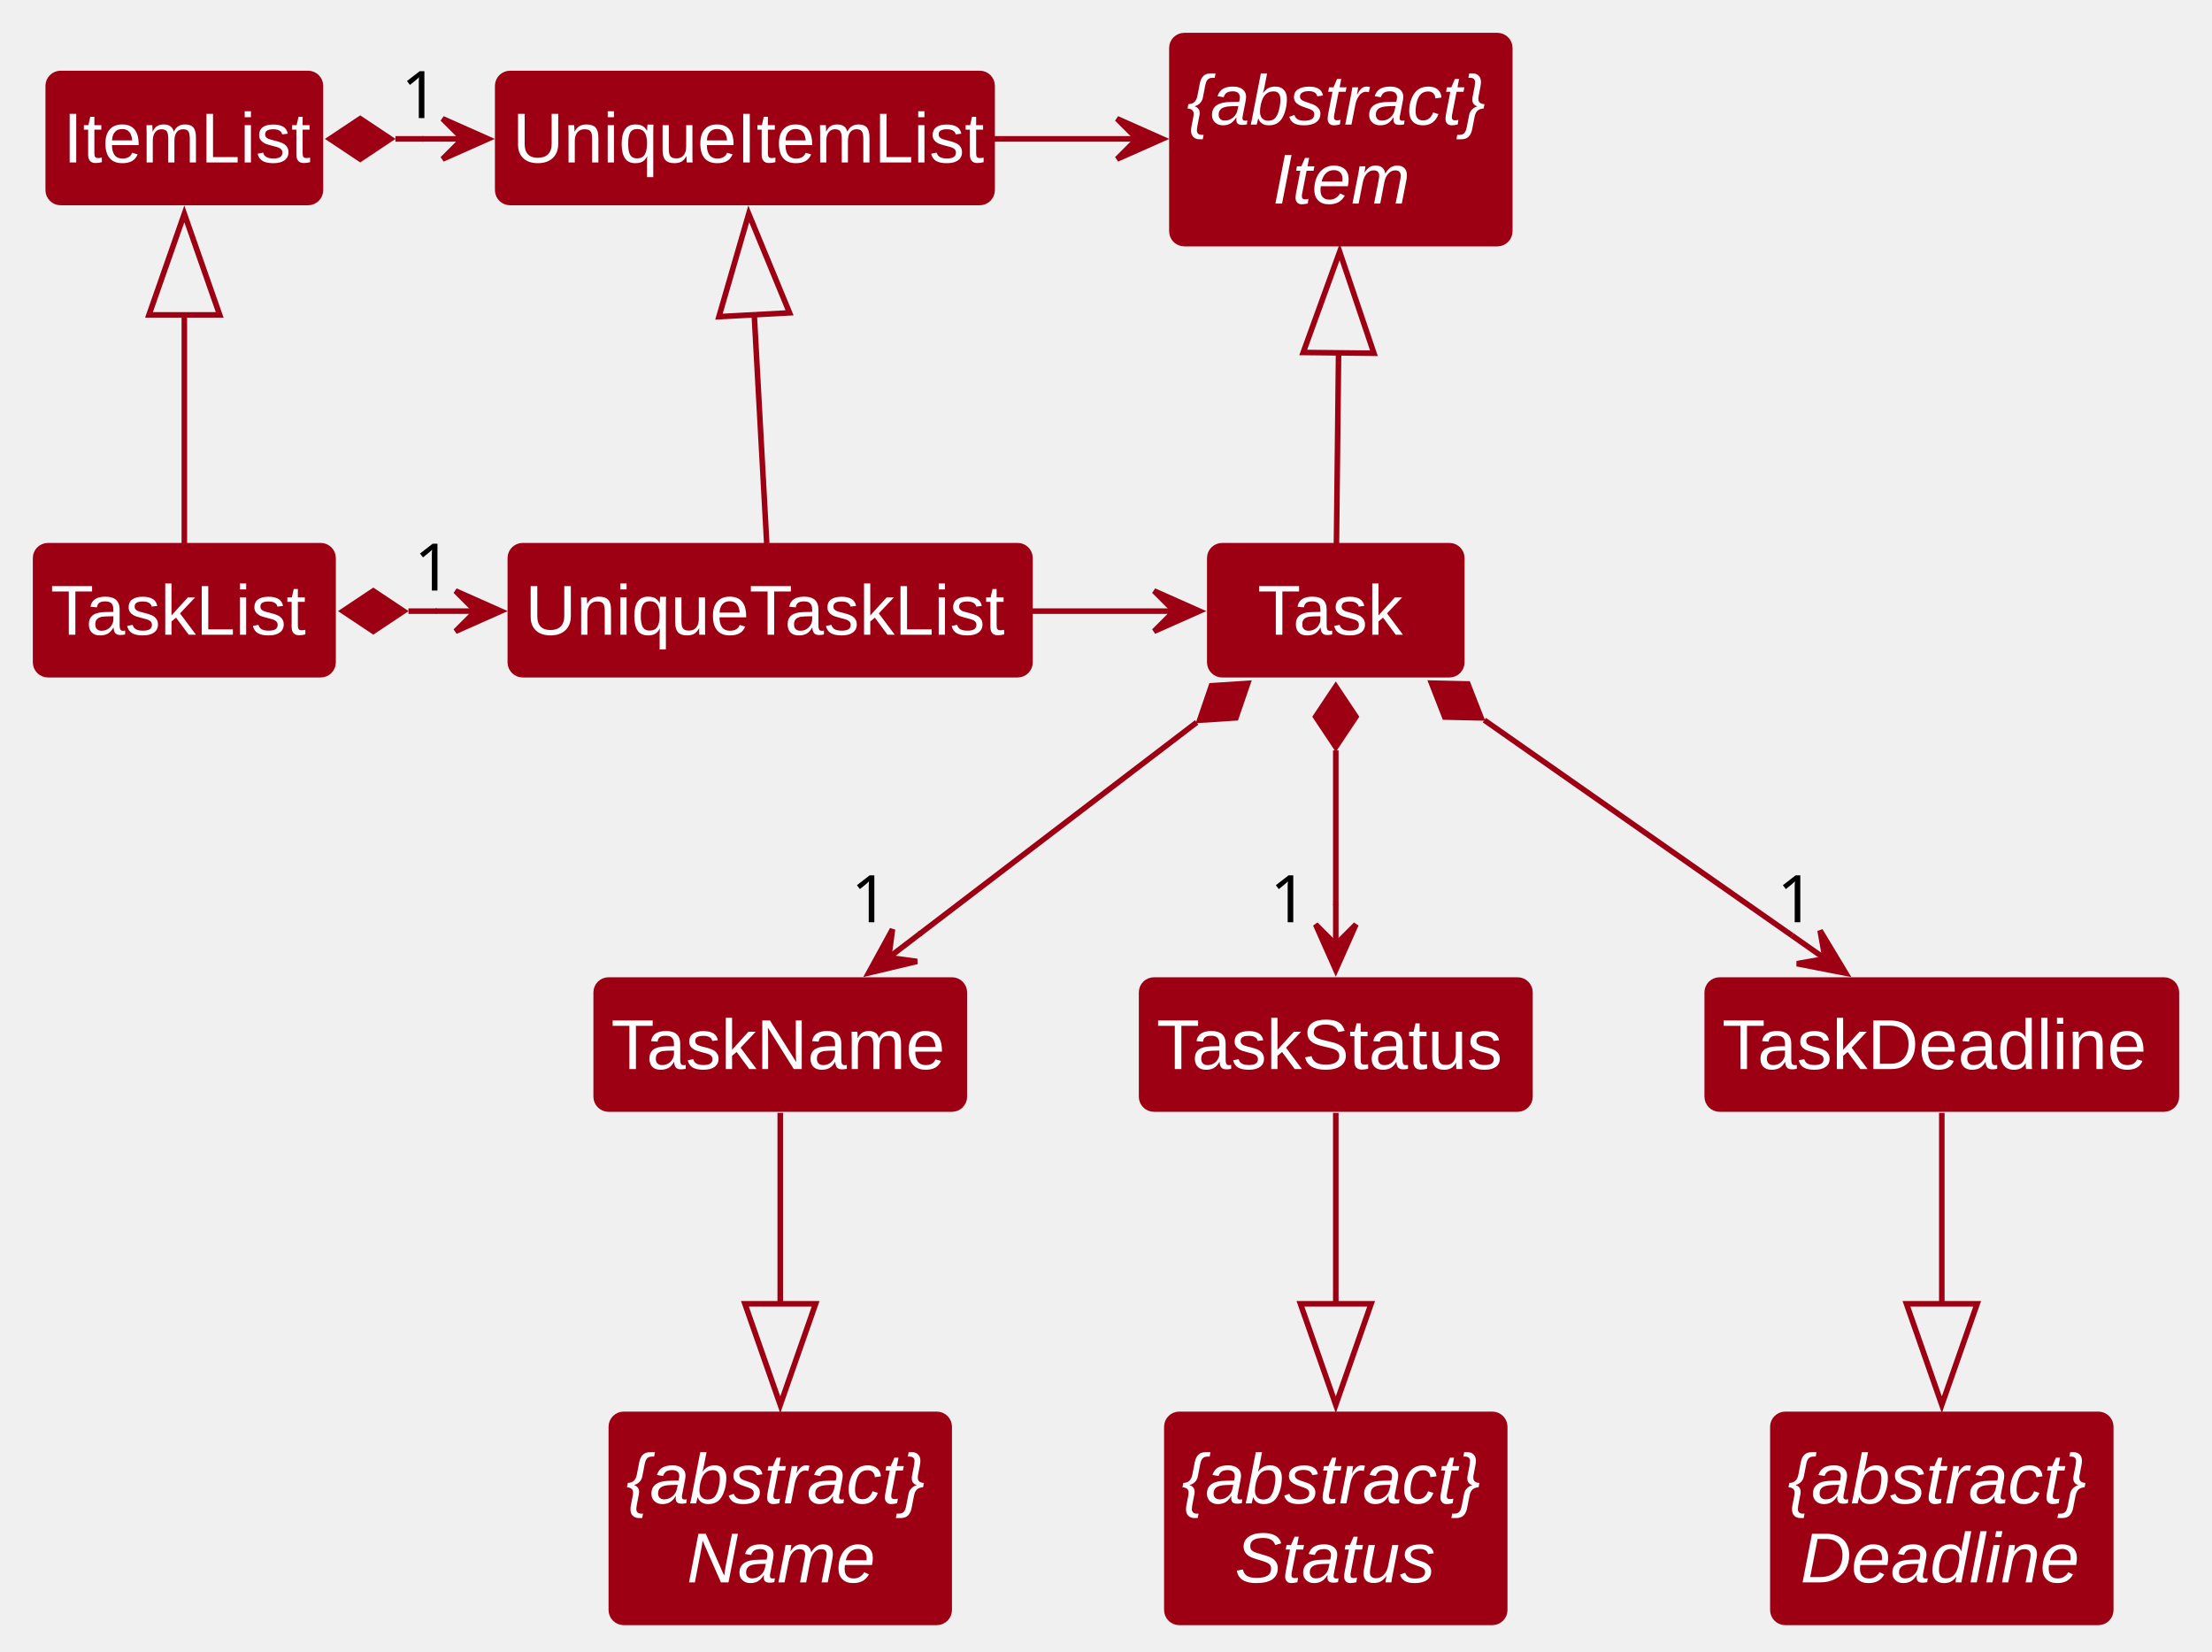
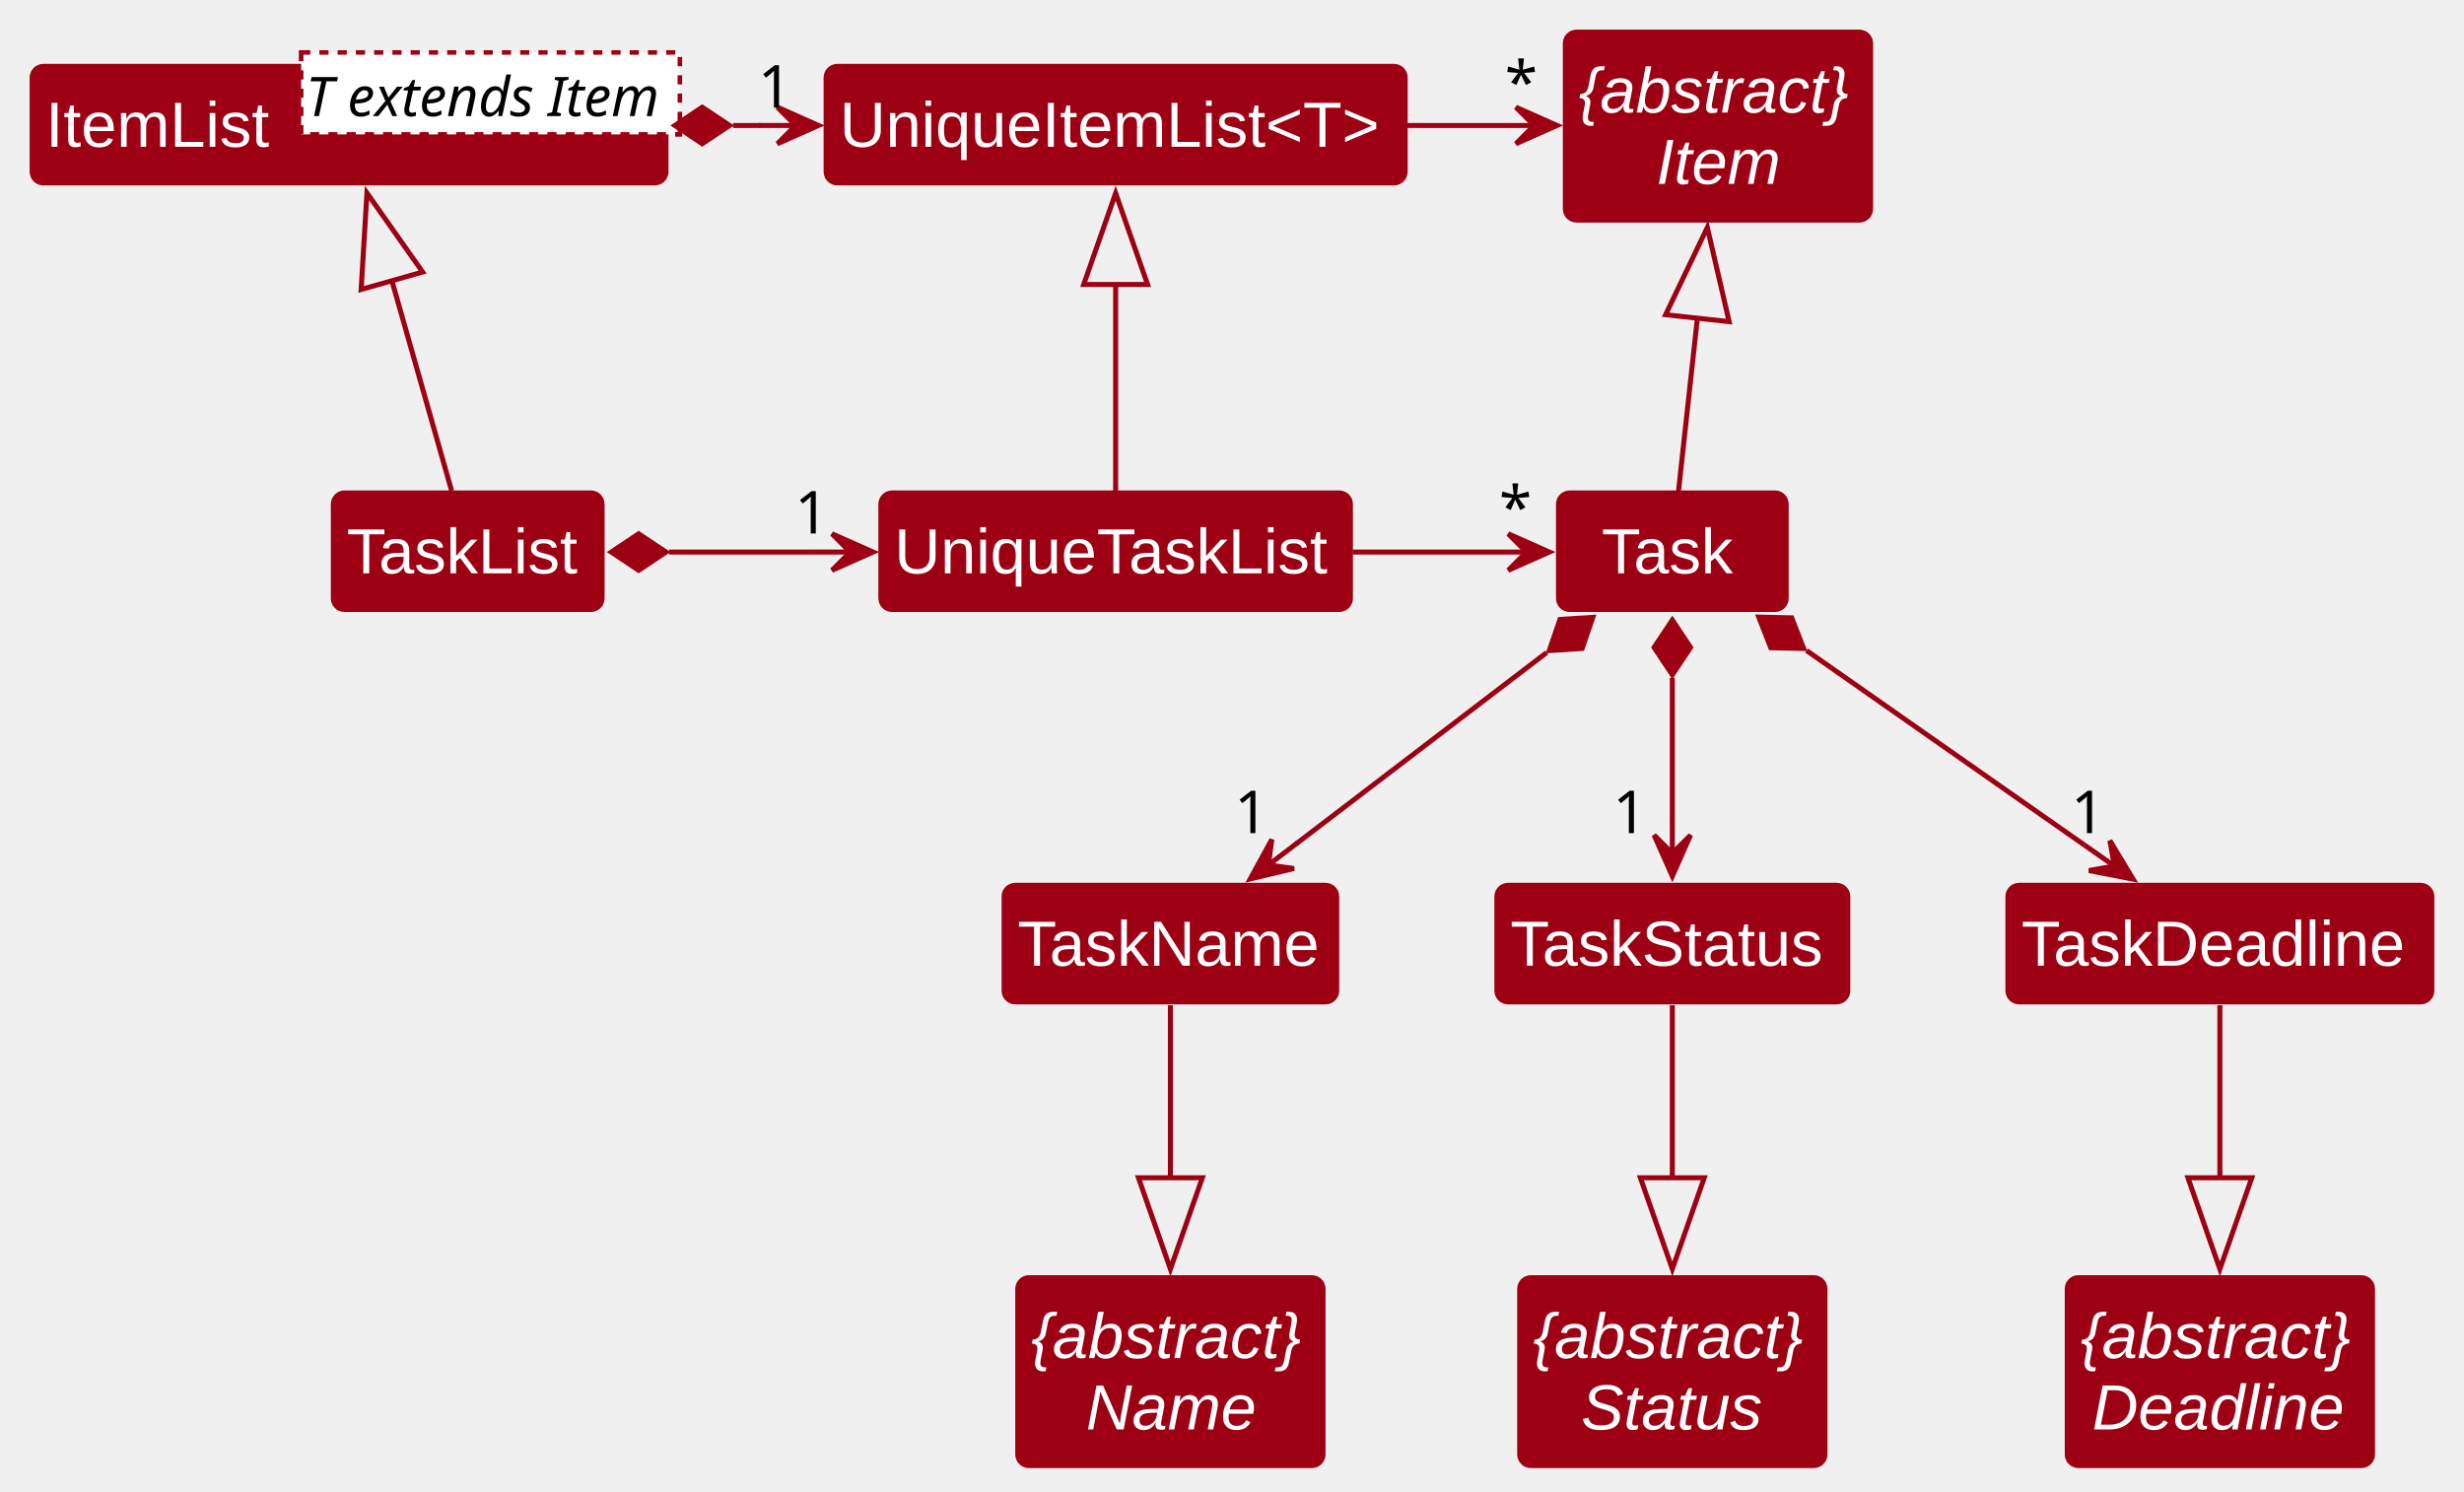
- <svg xmlns="http://www.w3.org/2000/svg" contentStyleType="text/css" height="327px" preserveAspectRatio="none" style="width:438px;height:327px;background:#FFFFFF;" version="1.1" viewBox="0 0 438 327" width="438px" zoomAndPan="magnify">
+ <svg xmlns="http://www.w3.org/2000/svg" contentStyleType="text/css" height="327px" preserveAspectRatio="none" style="width:540px;height:327px;background:#FFFFFF;" version="1.1" viewBox="0 0 540 327" width="540px" zoomAndPan="magnify">
  <defs />
  <g>
    <g id="elem_Item">
-       <rect codeLine="9" fill="#9D0012" height="41.281" id="Item" rx="2.5" ry="2.5" style="stroke:#9D0012;stroke-width:1.0;" width="67" x="232" y="7" />
-       <text fill="#FFFFFF" font-family="Arial" font-size="14" font-style="italic" lengthAdjust="spacing" textLength="61" x="235" y="24.674">{abstract}</text>
-       <text fill="#FFFFFF" font-family="Arial" font-size="14" font-style="italic" lengthAdjust="spacing" textLength="27" x="252" y="40.315">Item</text>
+       <rect codeLine="9" fill="#9D0012" height="41.281" id="Item" rx="2.5" ry="2.5" style="stroke:#9D0012;stroke-width:1.0;" width="67" x="343" y="7" />
+       <text fill="#FFFFFF" font-family="Arial" font-size="14" font-style="italic" lengthAdjust="spacing" textLength="61" x="346" y="24.674">{abstract}</text>
+       <text fill="#FFFFFF" font-family="Arial" font-size="14" font-style="italic" lengthAdjust="spacing" textLength="27" x="363" y="40.315">Item</text>
    </g>
    <g id="elem_Name">
-       <rect codeLine="10" fill="#9D0012" height="41.281" id="Name" rx="2.5" ry="2.5" style="stroke:#9D0012;stroke-width:1.0;" width="67" x="121" y="280" />
-       <text fill="#FFFFFF" font-family="Arial" font-size="14" font-style="italic" lengthAdjust="spacing" textLength="61" x="124" y="297.674">{abstract}</text>
-       <text fill="#FFFFFF" font-family="Arial" font-size="14" font-style="italic" lengthAdjust="spacing" textLength="37" x="136" y="313.315">Name</text>
+       <rect codeLine="10" fill="#9D0012" height="41.281" id="Name" rx="2.5" ry="2.5" style="stroke:#9D0012;stroke-width:1.0;" width="67" x="223" y="280" />
+       <text fill="#FFFFFF" font-family="Arial" font-size="14" font-style="italic" lengthAdjust="spacing" textLength="61" x="226" y="297.674">{abstract}</text>
+       <text fill="#FFFFFF" font-family="Arial" font-size="14" font-style="italic" lengthAdjust="spacing" textLength="37" x="238" y="313.315">Name</text>
    </g>
    <g id="elem_Deadline">
-       <rect codeLine="11" fill="#9D0012" height="41.281" id="Deadline" rx="2.5" ry="2.5" style="stroke:#9D0012;stroke-width:1.0;" width="67" x="351" y="280" />
-       <text fill="#FFFFFF" font-family="Arial" font-size="14" font-style="italic" lengthAdjust="spacing" textLength="61" x="354" y="297.674">{abstract}</text>
-       <text fill="#FFFFFF" font-family="Arial" font-size="14" font-style="italic" lengthAdjust="spacing" textLength="56" x="356.5" y="313.315">Deadline</text>
+       <rect codeLine="11" fill="#9D0012" height="41.281" id="Deadline" rx="2.5" ry="2.5" style="stroke:#9D0012;stroke-width:1.0;" width="67" x="453" y="280" />
+       <text fill="#FFFFFF" font-family="Arial" font-size="14" font-style="italic" lengthAdjust="spacing" textLength="61" x="456" y="297.674">{abstract}</text>
+       <text fill="#FFFFFF" font-family="Arial" font-size="14" font-style="italic" lengthAdjust="spacing" textLength="56" x="458.5" y="313.315">Deadline</text>
    </g>
    <g id="elem_Status">
-       <rect codeLine="12" fill="#9D0012" height="41.281" id="Status" rx="2.5" ry="2.5" style="stroke:#9D0012;stroke-width:1.0;" width="67" x="231" y="280" />
-       <text fill="#FFFFFF" font-family="Arial" font-size="14" font-style="italic" lengthAdjust="spacing" textLength="61" x="234" y="297.674">{abstract}</text>
-       <text fill="#FFFFFF" font-family="Arial" font-size="14" font-style="italic" lengthAdjust="spacing" textLength="40" x="244.5" y="313.315">Status</text>
+       <rect codeLine="12" fill="#9D0012" height="41.281" id="Status" rx="2.5" ry="2.5" style="stroke:#9D0012;stroke-width:1.0;" width="67" x="333" y="280" />
+       <text fill="#FFFFFF" font-family="Arial" font-size="14" font-style="italic" lengthAdjust="spacing" textLength="61" x="336" y="297.674">{abstract}</text>
+       <text fill="#FFFFFF" font-family="Arial" font-size="14" font-style="italic" lengthAdjust="spacing" textLength="40" x="346.5" y="313.315">Status</text>
+     </g>
+     <g id="elem_UniqueItemList">
+       <rect codeLine="13" fill="#9D0012" height="25.641" id="UniqueItemList" rx="2.5" ry="2.5" style="stroke:#9D0012;stroke-width:1.0;" width="127" x="181" y="14.5" />
+       <text fill="#FFFFFF" font-family="Arial" font-size="14" lengthAdjust="spacing" textLength="117" x="184" y="32.174">UniqueItemList&lt;T&gt;</text>
+     </g>
+     <g id="elem_ItemList">
+       <rect codeLine="14" fill="#9D0012" height="25.641" id="ItemList" rx="2.5" ry="2.5" style="stroke:#9D0012;stroke-width:1.0;" width="139" x="7" y="14.5" />
+       <text fill="#FFFFFF" font-family="Arial" font-size="14" lengthAdjust="spacing" textLength="48" x="10" y="32.174">ItemList</text>
+       <rect fill="#FFFFFF" height="17.961" style="stroke:#9D0012;stroke-width:1.0;stroke-dasharray:2.0,2.0;" width="83" x="66" y="11.5" />
+       <text fill="#000000" font-family="sans-serif" font-size="12" font-style="italic" lengthAdjust="spacing" textLength="81" x="67" y="25.449">T extends Item</text>
    </g>
    <g id="elem_Task">
-       <rect codeLine="14" fill="#9D0012" height="25.641" id="Task" rx="2.5" ry="2.5" style="stroke:#9D0012;stroke-width:1.0;" width="50" x="239.5" y="108" />
-       <text fill="#FFFFFF" font-family="Arial" font-size="14" lengthAdjust="spacing" textLength="31" x="249" y="125.674">Task</text>
+       <rect codeLine="16" fill="#9D0012" height="25.641" id="Task" rx="2.5" ry="2.5" style="stroke:#9D0012;stroke-width:1.0;" width="50" x="341.5" y="108" />
+       <text fill="#FFFFFF" font-family="Arial" font-size="14" lengthAdjust="spacing" textLength="31" x="351" y="125.674">Task</text>
    </g>
    <g id="elem_TaskName">
-       <rect codeLine="15" fill="#9D0012" height="25.641" id="TaskName" rx="2.5" ry="2.5" style="stroke:#9D0012;stroke-width:1.0;" width="73" x="118" y="194" />
-       <text fill="#FFFFFF" font-family="Arial" font-size="14" lengthAdjust="spacing" textLength="67" x="121" y="211.674">TaskName</text>
+       <rect codeLine="17" fill="#9D0012" height="25.641" id="TaskName" rx="2.5" ry="2.5" style="stroke:#9D0012;stroke-width:1.0;" width="73" x="220" y="194" />
+       <text fill="#FFFFFF" font-family="Arial" font-size="14" lengthAdjust="spacing" textLength="67" x="223" y="211.674">TaskName</text>
    </g>
    <g id="elem_TaskStatus">
-       <rect codeLine="16" fill="#9D0012" height="25.641" id="TaskStatus" rx="2.5" ry="2.5" style="stroke:#9D0012;stroke-width:1.0;" width="77" x="226" y="194" />
-       <text fill="#FFFFFF" font-family="Arial" font-size="14" lengthAdjust="spacing" textLength="71" x="229" y="211.674">TaskStatus</text>
+       <rect codeLine="18" fill="#9D0012" height="25.641" id="TaskStatus" rx="2.5" ry="2.5" style="stroke:#9D0012;stroke-width:1.0;" width="77" x="328" y="194" />
+       <text fill="#FFFFFF" font-family="Arial" font-size="14" lengthAdjust="spacing" textLength="71" x="331" y="211.674">TaskStatus</text>
    </g>
    <g id="elem_TaskDeadline">
-       <rect codeLine="17" fill="#9D0012" height="25.641" id="TaskDeadline" rx="2.5" ry="2.5" style="stroke:#9D0012;stroke-width:1.0;" width="93" x="338" y="194" />
-       <text fill="#FFFFFF" font-family="Arial" font-size="14" lengthAdjust="spacing" textLength="87" x="341" y="211.674">TaskDeadline</text>
+       <rect codeLine="19" fill="#9D0012" height="25.641" id="TaskDeadline" rx="2.5" ry="2.5" style="stroke:#9D0012;stroke-width:1.0;" width="93" x="440" y="194" />
+       <text fill="#FFFFFF" font-family="Arial" font-size="14" lengthAdjust="spacing" textLength="87" x="443" y="211.674">TaskDeadline</text>
    </g>
    <g id="elem_TaskList">
-       <rect codeLine="18" fill="#9D0012" height="25.641" id="TaskList" rx="2.5" ry="2.5" style="stroke:#9D0012;stroke-width:1.0;" width="59" x="7" y="108" />
-       <text fill="#FFFFFF" font-family="Arial" font-size="14" lengthAdjust="spacing" textLength="53" x="10" y="125.674">TaskList</text>
-     </g>
-     <g id="elem_ItemList">
-       <rect fill="#9D0012" height="25.641" id="ItemList" rx="2.5" ry="2.5" style="stroke:#9D0012;stroke-width:1.0;" width="54" x="9.5" y="14.5" />
-       <text fill="#FFFFFF" font-family="Arial" font-size="14" lengthAdjust="spacing" textLength="48" x="12.5" y="32.174">ItemList</text>
+       <rect codeLine="20" fill="#9D0012" height="25.641" id="TaskList" rx="2.5" ry="2.5" style="stroke:#9D0012;stroke-width:1.0;" width="59" x="73" y="108" />
+       <text fill="#FFFFFF" font-family="Arial" font-size="14" lengthAdjust="spacing" textLength="53" x="76" y="125.674">TaskList</text>
    </g>
    <g id="elem_UniqueTaskList">
-       <rect codeLine="19" fill="#9D0012" height="25.641" id="UniqueTaskList" rx="2.5" ry="2.5" style="stroke:#9D0012;stroke-width:1.0;" width="103" x="101" y="108" />
-       <text fill="#FFFFFF" font-family="Arial" font-size="14" lengthAdjust="spacing" textLength="97" x="104" y="125.674">UniqueTaskList</text>
-     </g>
-     <g id="elem_UniqueItemList">
-       <rect fill="#9D0012" height="25.641" id="UniqueItemList" rx="2.5" ry="2.5" style="stroke:#9D0012;stroke-width:1.0;" width="98" x="98.5" y="14.5" />
-       <text fill="#FFFFFF" font-family="Arial" font-size="14" lengthAdjust="spacing" textLength="92" x="101.5" y="32.174">UniqueItemList</text>
+       <rect codeLine="21" fill="#9D0012" height="25.641" id="UniqueTaskList" rx="2.5" ry="2.5" style="stroke:#9D0012;stroke-width:1.0;" width="103" x="193" y="108" />
+       <text fill="#FFFFFF" font-family="Arial" font-size="14" lengthAdjust="spacing" textLength="97" x="196" y="125.674">UniqueTaskList</text>
    </g>
    <g id="link_ItemList_TaskList">
-       <path d="M36.5,62.19 C36.5,78.03 36.5,95.93 36.5,107.56 " fill="none" id="ItemList-backto-TaskList" style="stroke:#9D0012;stroke-width:1.1;" />
-       <polygon fill="none" points="29.5,62.35,36.5,42.35,43.5,62.35,29.5,62.35" style="stroke:#9D0012;stroke-width:1.1;" />
+       <path d="M85.84,61.36 C90.39,77.39 95.6,95.73 98.97,107.56 " fill="none" id="ItemList-backto-TaskList" style="stroke:#9D0012;stroke-width:1.1;" />
+       <polygon fill="none" points="79.15,63.45,80.42,42.3,92.62,59.62,79.15,63.45" style="stroke:#9D0012;stroke-width:1.1;" />
    </g>
    <g id="link_UniqueItemList_UniqueTaskList">
-       <path d="M149.34,62.19 C150.21,78.03 151.18,95.93 151.82,107.56 " fill="none" id="UniqueItemList-backto-UniqueTaskList" style="stroke:#9D0012;stroke-width:1.1;" />
-       <polygon fill="none" points="142.36,62.7,148.26,42.35,156.34,61.94,142.36,62.7" style="stroke:#9D0012;stroke-width:1.1;" />
+       <path d="M244.5,62.19 C244.5,78.03 244.5,95.93 244.5,107.56 " fill="none" id="UniqueItemList-backto-UniqueTaskList" style="stroke:#9D0012;stroke-width:1.1;" />
+       <polygon fill="none" points="237.5,62.35,244.5,42.35,251.5,62.35,237.5,62.35" style="stroke:#9D0012;stroke-width:1.1;" />
    </g>
    <g id="link_ItemList_UniqueItemList">
-       <path codeLine="21" d="M78.3,27.5 C80.16,27.5 82.02,27.5 83.88,27.5 " fill="none" id="ItemList-UniqueItemList" style="stroke:#9D0012;stroke-width:1.1;" />
-       <polygon fill="#9D0012" points="65.33,27.5,71.33,31.5,77.33,27.5,71.33,23.5,65.33,27.5" style="stroke:#9D0012;stroke-width:1.1;" />
-       <polygon fill="#9D0012" points="96.63,27.5,87.63,23.5,91.63,27.5,87.63,31.5,96.63,27.5" style="stroke:#9D0012;stroke-width:1.1;" />
-       <line style="stroke:#9D0012;stroke-width:1.1;" x1="91.63" x2="83.63" y1="27.5" y2="27.5" />
-       <text fill="#000000" font-family="sans-serif" font-size="13" lengthAdjust="spacing" textLength="7" x="79.425" y="23.379">1</text>
+       <path codeLine="23" d="M160.67,27.5 C162.67,27.5 164.67,27.5 166.67,27.5 " fill="none" id="ItemList-UniqueItemList" style="stroke:#9D0012;stroke-width:1.1;" />
+       <polygon fill="#9D0012" points="147.9,27.5,153.9,31.5,159.9,27.5,153.9,23.5,147.9,27.5" style="stroke:#9D0012;stroke-width:1.1;" />
+       <polygon fill="#9D0012" points="179.37,27.5,170.37,23.5,174.37,27.5,170.37,31.5,179.37,27.5" style="stroke:#9D0012;stroke-width:1.1;" />
+       <line style="stroke:#9D0012;stroke-width:1.1;" x1="174.37" x2="166.37" y1="27.5" y2="27.5" />
+       <text fill="#000000" font-family="sans-serif" font-size="13" lengthAdjust="spacing" textLength="7" x="166.119" y="23.583">1</text>
    </g>
    <g id="link_UniqueItemList_Item">
-       <path codeLine="22" d="M196.82,27.5 C206.36,27.5 215.89,27.5 225.43,27.5 " fill="none" id="UniqueItemList-to-Item" style="stroke:#9D0012;stroke-width:1.1;" />
-       <polygon fill="#9D0012" points="230.18,27.5,221.18,23.5,225.18,27.5,221.18,31.5,230.18,27.5" style="stroke:#9D0012;stroke-width:1.1;" />
+       <path codeLine="24" d="M308.44,27.5 C317.73,27.5 327.02,27.5 336.3,27.5 " fill="none" id="UniqueItemList-to-Item" style="stroke:#9D0012;stroke-width:1.1;" />
+       <polygon fill="#9D0012" points="341.22,27.5,332.22,23.5,336.22,27.5,332.22,31.5,341.22,27.5" style="stroke:#9D0012;stroke-width:1.1;" />
+       <text fill="#000000" font-family="sans-serif" font-size="13" lengthAdjust="spacing" textLength="5" x="329.796" y="22.67">*</text>
    </g>
    <g id="link_TaskList_UniqueTaskList">
-       <path codeLine="24" d="M80.88,121 C82.74,121 84.6,121 86.46,121 " fill="none" id="TaskList-UniqueTaskList" style="stroke:#9D0012;stroke-width:1.1;" />
-       <polygon fill="#9D0012" points="67.92,121,73.92,125,79.92,121,73.92,117,67.92,121" style="stroke:#9D0012;stroke-width:1.1;" />
-       <polygon fill="#9D0012" points="99.2,121,90.2,117,94.2,121,90.2,125,99.2,121" style="stroke:#9D0012;stroke-width:1.1;" />
-       <line style="stroke:#9D0012;stroke-width:1.1;" x1="94.2" x2="86.2" y1="121" y2="121" />
-       <text fill="#000000" font-family="sans-serif" font-size="13" lengthAdjust="spacing" textLength="7" x="82.012" y="116.93">1</text>
+       <path codeLine="26" d="M146.61,121 C157.21,121 167.8,121 178.4,121 " fill="none" id="TaskList-UniqueTaskList" style="stroke:#9D0012;stroke-width:1.1;" />
+       <polygon fill="#9D0012" points="133.97,121,139.97,125,145.97,121,139.97,117,133.97,121" style="stroke:#9D0012;stroke-width:1.1;" />
+       <polygon fill="#9D0012" points="191.34,121,182.34,117,186.34,121,182.34,125,191.34,121" style="stroke:#9D0012;stroke-width:1.1;" />
+       <line style="stroke:#9D0012;stroke-width:1.1;" x1="186.34" x2="178.34" y1="121" y2="121" />
+       <text fill="#000000" font-family="sans-serif" font-size="13" lengthAdjust="spacing" textLength="7" x="174.171" y="116.93">1</text>
    </g>
    <g id="link_UniqueTaskList_Task">
-       <path codeLine="25" d="M204.12,121 C213.67,121 223.21,121 232.76,121 " fill="none" id="UniqueTaskList-to-Task" style="stroke:#9D0012;stroke-width:1.1;" />
-       <polygon fill="#9D0012" points="237.52,121,228.52,117,232.52,121,228.52,125,237.52,121" style="stroke:#9D0012;stroke-width:1.1;" />
+       <path codeLine="27" d="M296.45,121 C309.22,121 322,121 334.78,121 " fill="none" id="UniqueTaskList-to-Task" style="stroke:#9D0012;stroke-width:1.1;" />
+       <polygon fill="#9D0012" points="339.54,121,330.54,117,334.54,121,330.54,125,339.54,121" style="stroke:#9D0012;stroke-width:1.1;" />
+       <text fill="#000000" font-family="sans-serif" font-size="13" lengthAdjust="spacing" textLength="5" x="328.538" y="115.831">*</text>
    </g>
    <g id="link_Task_TaskName">
-       <path codeLine="26" d="M236.95,143.04 C220.18,155.84 198.84,172.14 182.07,184.95 " fill="none" id="Task-TaskName" style="stroke:#9D0012;stroke-width:1.1;" />
-       <polygon fill="#9D0012" points="247.07,135.31,239.874,135.778,237.538,142.6,244.734,142.132,247.07,135.31" style="stroke:#9D0012;stroke-width:1.1;" />
-       <polygon fill="#9D0012" points="172,192.64,181.581,190.358,175.974,189.606,176.726,183.999,172,192.64" style="stroke:#9D0012;stroke-width:1.1;" />
-       <line style="stroke:#9D0012;stroke-width:1.1;" x1="175.974" x2="182.33" y1="189.606" y2="184.745" />
-       <text fill="#000000" font-family="sans-serif" font-size="13" lengthAdjust="spacing" textLength="7" x="168.52" y="182.604">1</text>
+       <path codeLine="28" d="M338.95,143.04 C322.18,155.84 300.84,172.14 284.07,184.95 " fill="none" id="Task-TaskName" style="stroke:#9D0012;stroke-width:1.1;" />
+       <polygon fill="#9D0012" points="349.07,135.31,341.874,135.778,339.538,142.6,346.734,142.132,349.07,135.31" style="stroke:#9D0012;stroke-width:1.1;" />
+       <polygon fill="#9D0012" points="274,192.64,283.581,190.358,277.974,189.606,278.726,183.999,274,192.64" style="stroke:#9D0012;stroke-width:1.1;" />
+       <line style="stroke:#9D0012;stroke-width:1.1;" x1="277.974" x2="284.33" y1="189.606" y2="184.745" />
+       <text fill="#000000" font-family="sans-serif" font-size="13" lengthAdjust="spacing" textLength="7" x="270.52" y="182.604">1</text>
    </g>
    <g id="link_Task_TaskDeadline">
-       <path codeLine="27" d="M293.92,142.59 C312.44,155.56 336.27,172.24 354.84,185.24 " fill="none" id="Task-TaskDeadline" style="stroke:#9D0012;stroke-width:1.1;" />
-       <polygon fill="#9D0012" points="283.45,135.26,286.073,141.977,293.282,142.14,290.659,135.423,283.45,135.26" style="stroke:#9D0012;stroke-width:1.1;" />
-       <polygon fill="#9D0012" points="365.48,192.69,360.399,184.253,361.383,189.823,355.813,190.808,365.48,192.69" style="stroke:#9D0012;stroke-width:1.1;" />
-       <line style="stroke:#9D0012;stroke-width:1.1;" x1="361.383" x2="354.83" y1="189.823" y2="185.23" />
-       <text fill="#000000" font-family="sans-serif" font-size="13" lengthAdjust="spacing" textLength="7" x="351.873" y="182.604">1</text>
+       <path codeLine="29" d="M395.92,142.59 C414.44,155.56 438.27,172.24 456.84,185.24 " fill="none" id="Task-TaskDeadline" style="stroke:#9D0012;stroke-width:1.1;" />
+       <polygon fill="#9D0012" points="385.45,135.26,388.073,141.977,395.282,142.14,392.659,135.423,385.45,135.26" style="stroke:#9D0012;stroke-width:1.1;" />
+       <polygon fill="#9D0012" points="467.48,192.69,462.399,184.253,463.383,189.823,457.813,190.808,467.48,192.69" style="stroke:#9D0012;stroke-width:1.1;" />
+       <line style="stroke:#9D0012;stroke-width:1.1;" x1="463.383" x2="456.83" y1="189.823" y2="185.23" />
+       <text fill="#000000" font-family="sans-serif" font-size="13" lengthAdjust="spacing" textLength="7" x="453.873" y="182.604">1</text>
    </g>
    <g id="link_Task_TaskStatus">
-       <path codeLine="28" d="M264.5,148.58 C264.5,158.34 264.5,169.39 264.5,179.17 " fill="none" id="Task-TaskStatus" style="stroke:#9D0012;stroke-width:1.1;" />
-       <polygon fill="#9D0012" points="264.5,135.91,260.5,141.91,264.5,147.91,268.5,141.91,264.5,135.91" style="stroke:#9D0012;stroke-width:1.1;" />
-       <polygon fill="#9D0012" points="264.5,192.04,268.5,183.04,264.5,187.04,260.5,183.04,264.5,192.04" style="stroke:#9D0012;stroke-width:1.1;" />
-       <line style="stroke:#9D0012;stroke-width:1.1;" x1="264.5" x2="264.5" y1="187.04" y2="179.04" />
-       <text fill="#000000" font-family="sans-serif" font-size="13" lengthAdjust="spacing" textLength="7" x="251.472" y="182.604">1</text>
+       <path codeLine="30" d="M366.5,148.58 C366.5,158.34 366.5,169.39 366.5,179.17 " fill="none" id="Task-TaskStatus" style="stroke:#9D0012;stroke-width:1.1;" />
+       <polygon fill="#9D0012" points="366.5,135.91,362.5,141.91,366.5,147.91,370.5,141.91,366.5,135.91" style="stroke:#9D0012;stroke-width:1.1;" />
+       <polygon fill="#9D0012" points="366.5,192.04,370.5,183.04,366.5,187.04,362.5,183.04,366.5,192.04" style="stroke:#9D0012;stroke-width:1.1;" />
+       <line style="stroke:#9D0012;stroke-width:1.1;" x1="366.5" x2="366.5" y1="187.04" y2="179.04" />
+       <text fill="#000000" font-family="sans-serif" font-size="13" lengthAdjust="spacing" textLength="7" x="353.472" y="182.604">1</text>
    </g>
    <g id="link_Item_Task">
-       <path codeLine="29" d="M265.05,69.83 C264.9,83.63 264.74,97.96 264.63,107.76 " fill="none" id="Item-backto-Task" style="stroke:#9D0012;stroke-width:1.1;" />
-       <polygon fill="none" points="258.05,69.79,265.27,49.87,272.05,69.94,258.05,69.79" style="stroke:#9D0012;stroke-width:1.1;" />
+       <path codeLine="31" d="M372.01,69.58 C370.49,83.45 368.91,97.91 367.84,107.76 " fill="none" id="Item-backto-Task" style="stroke:#9D0012;stroke-width:1.1;" />
+       <polygon fill="none" points="365.03,68.98,374.17,49.86,378.95,70.5,365.03,68.98" style="stroke:#9D0012;stroke-width:1.1;" />
    </g>
    <g id="link_TaskName_Name">
-       <path codeLine="31" d="M154.5,220.34 C154.5,230.15 154.5,244.46 154.5,258.23 " fill="none" id="TaskName-to-Name" style="stroke:#9D0012;stroke-width:1.1;" />
-       <polygon fill="none" points="161.5,258.15,154.5,278.15,147.5,258.15,161.5,258.15" style="stroke:#9D0012;stroke-width:1.1;" />
+       <path codeLine="33" d="M256.5,220.34 C256.5,230.15 256.5,244.46 256.5,258.23 " fill="none" id="TaskName-to-Name" style="stroke:#9D0012;stroke-width:1.1;" />
+       <polygon fill="none" points="263.5,258.15,256.5,278.15,249.5,258.15,263.5,258.15" style="stroke:#9D0012;stroke-width:1.1;" />
    </g>
    <g id="link_TaskDeadline_Deadline">
-       <path codeLine="32" d="M384.5,220.34 C384.5,230.15 384.5,244.46 384.5,258.23 " fill="none" id="TaskDeadline-to-Deadline" style="stroke:#9D0012;stroke-width:1.1;" />
-       <polygon fill="none" points="391.5,258.15,384.5,278.15,377.5,258.15,391.5,258.15" style="stroke:#9D0012;stroke-width:1.1;" />
+       <path codeLine="34" d="M486.5,220.34 C486.5,230.15 486.5,244.46 486.5,258.23 " fill="none" id="TaskDeadline-to-Deadline" style="stroke:#9D0012;stroke-width:1.1;" />
+       <polygon fill="none" points="493.5,258.15,486.5,278.15,479.5,258.15,493.5,258.15" style="stroke:#9D0012;stroke-width:1.1;" />
    </g>
    <g id="link_TaskStatus_Status">
-       <path codeLine="33" d="M264.5,220.34 C264.5,230.15 264.5,244.46 264.5,258.23 " fill="none" id="TaskStatus-to-Status" style="stroke:#9D0012;stroke-width:1.1;" />
-       <polygon fill="none" points="271.5,258.15,264.5,278.15,257.5,258.15,271.5,258.15" style="stroke:#9D0012;stroke-width:1.1;" />
+       <path codeLine="35" d="M366.5,220.34 C366.5,230.15 366.5,244.46 366.5,258.23 " fill="none" id="TaskStatus-to-Status" style="stroke:#9D0012;stroke-width:1.1;" />
+       <polygon fill="none" points="373.5,258.15,366.5,278.15,359.5,258.15,373.5,258.15" style="stroke:#9D0012;stroke-width:1.1;" />
    </g>
  </g>
</svg>
